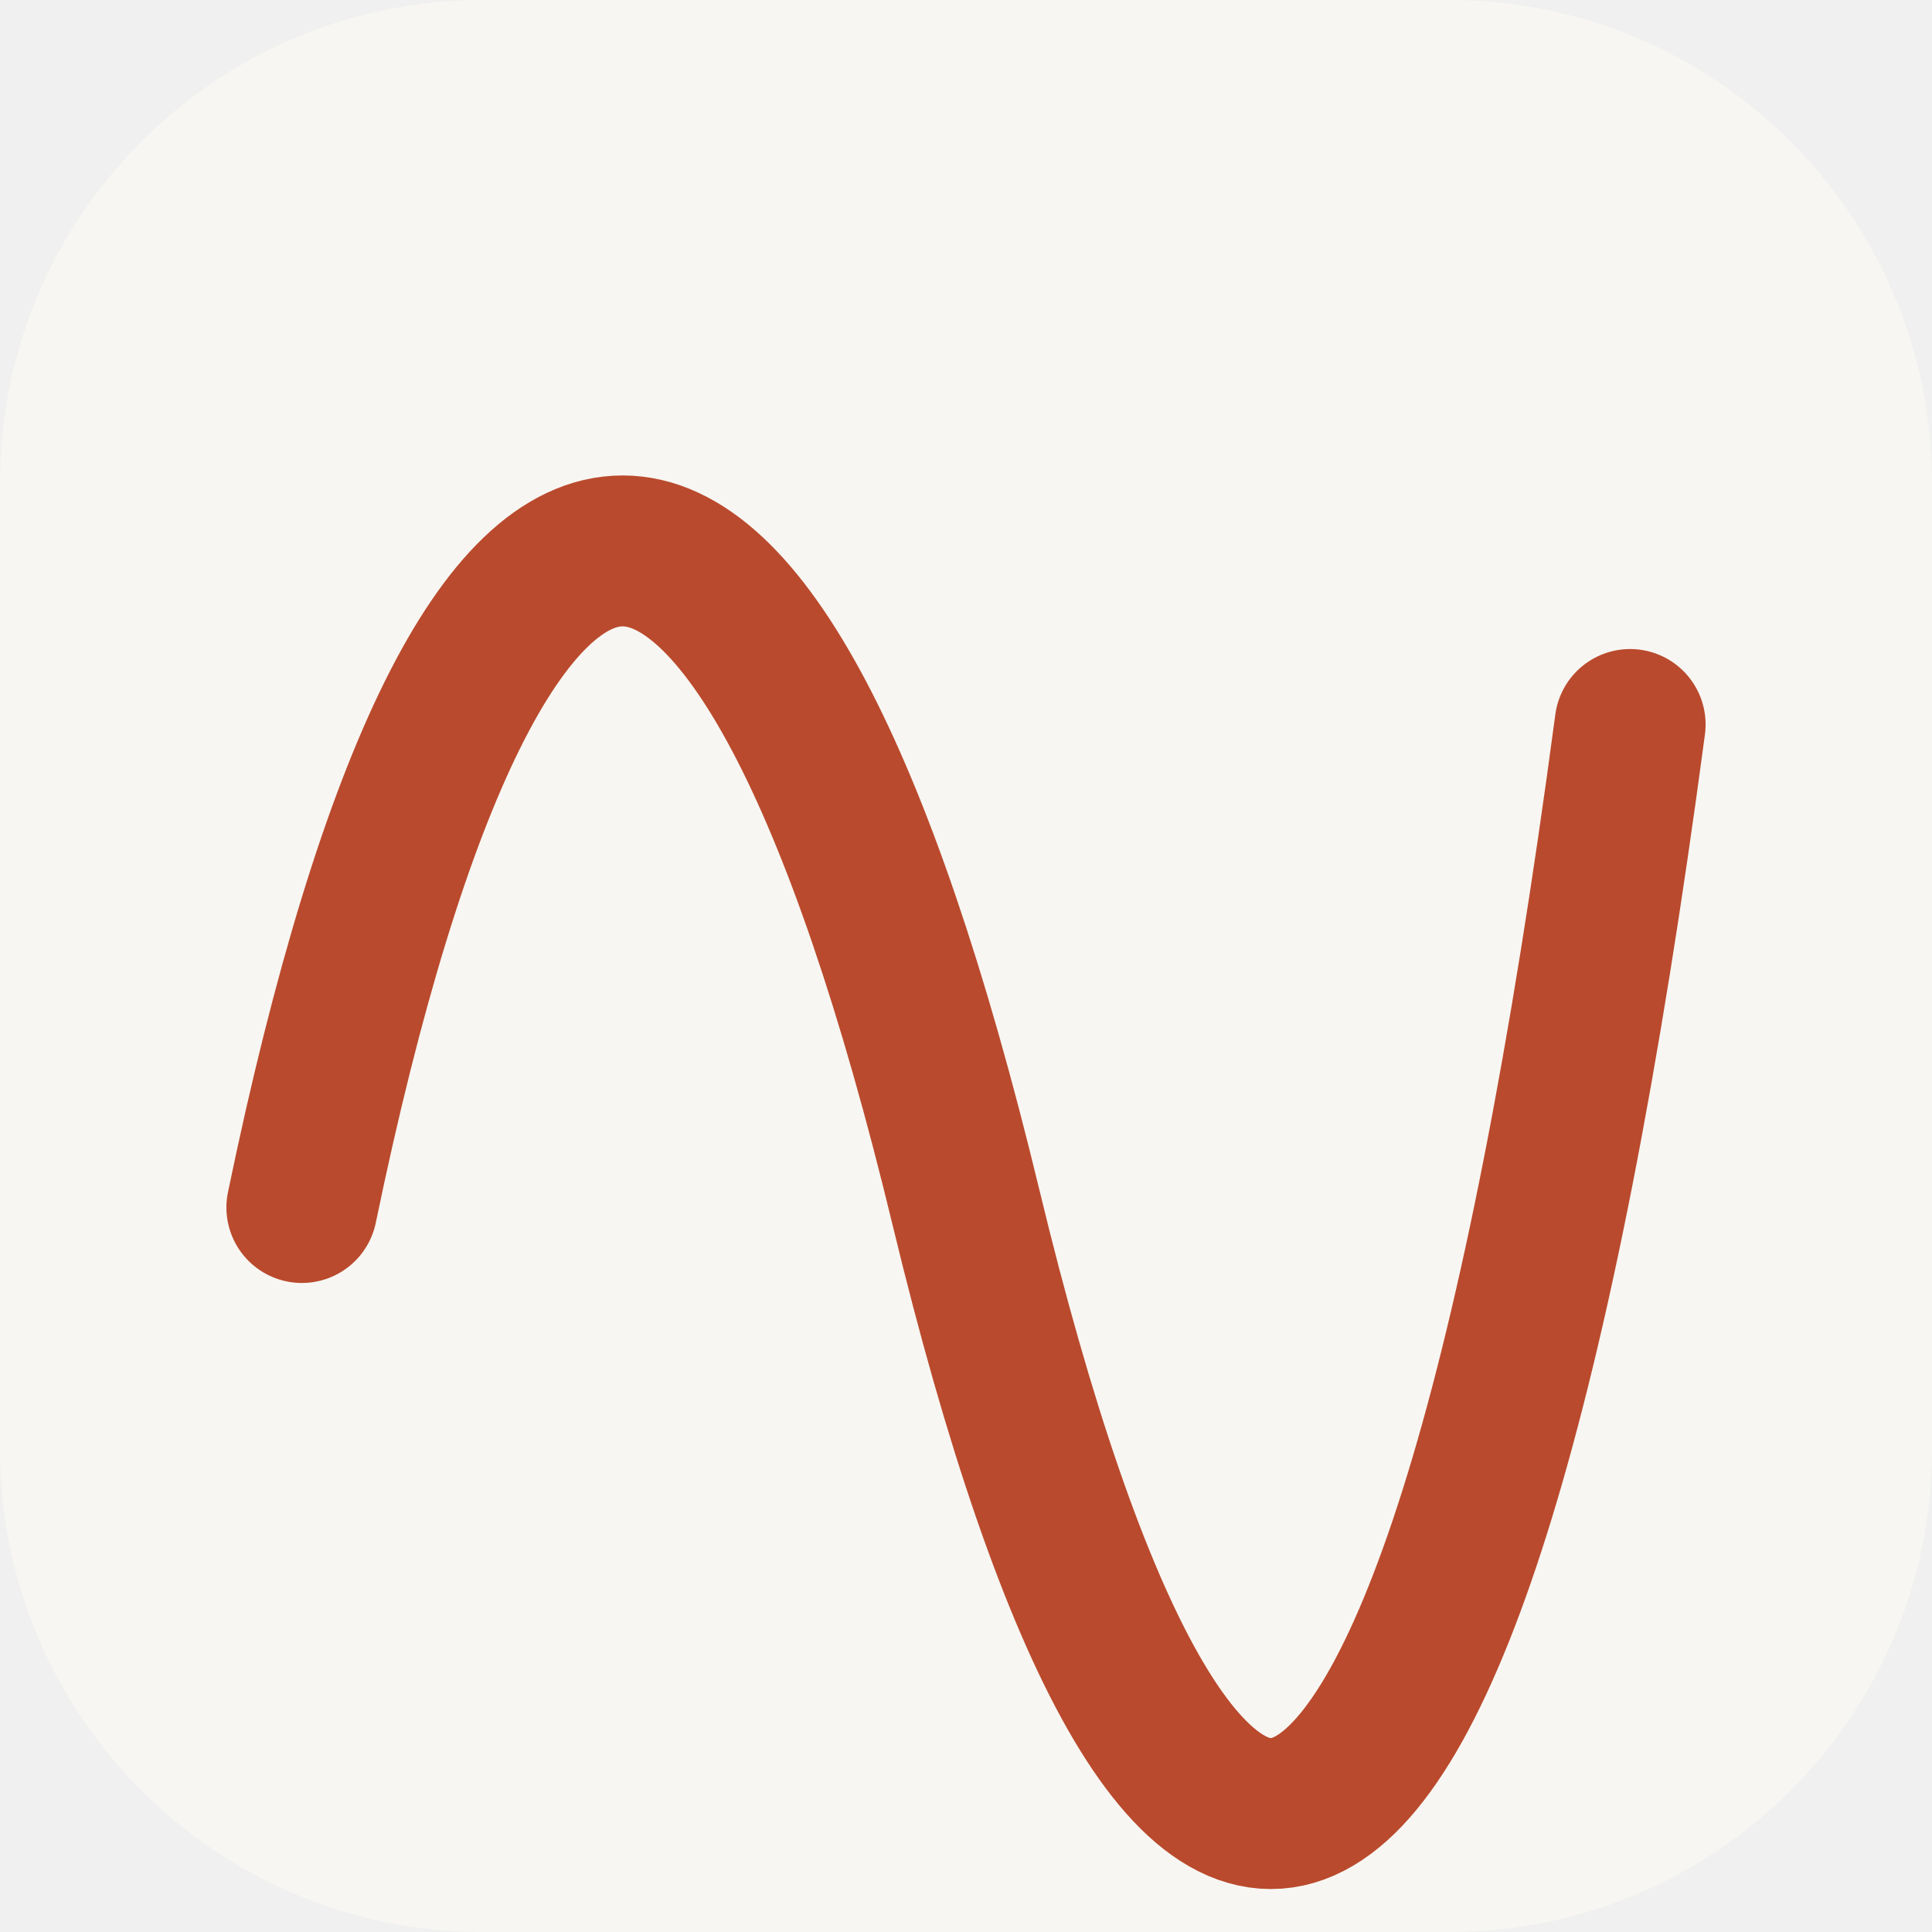
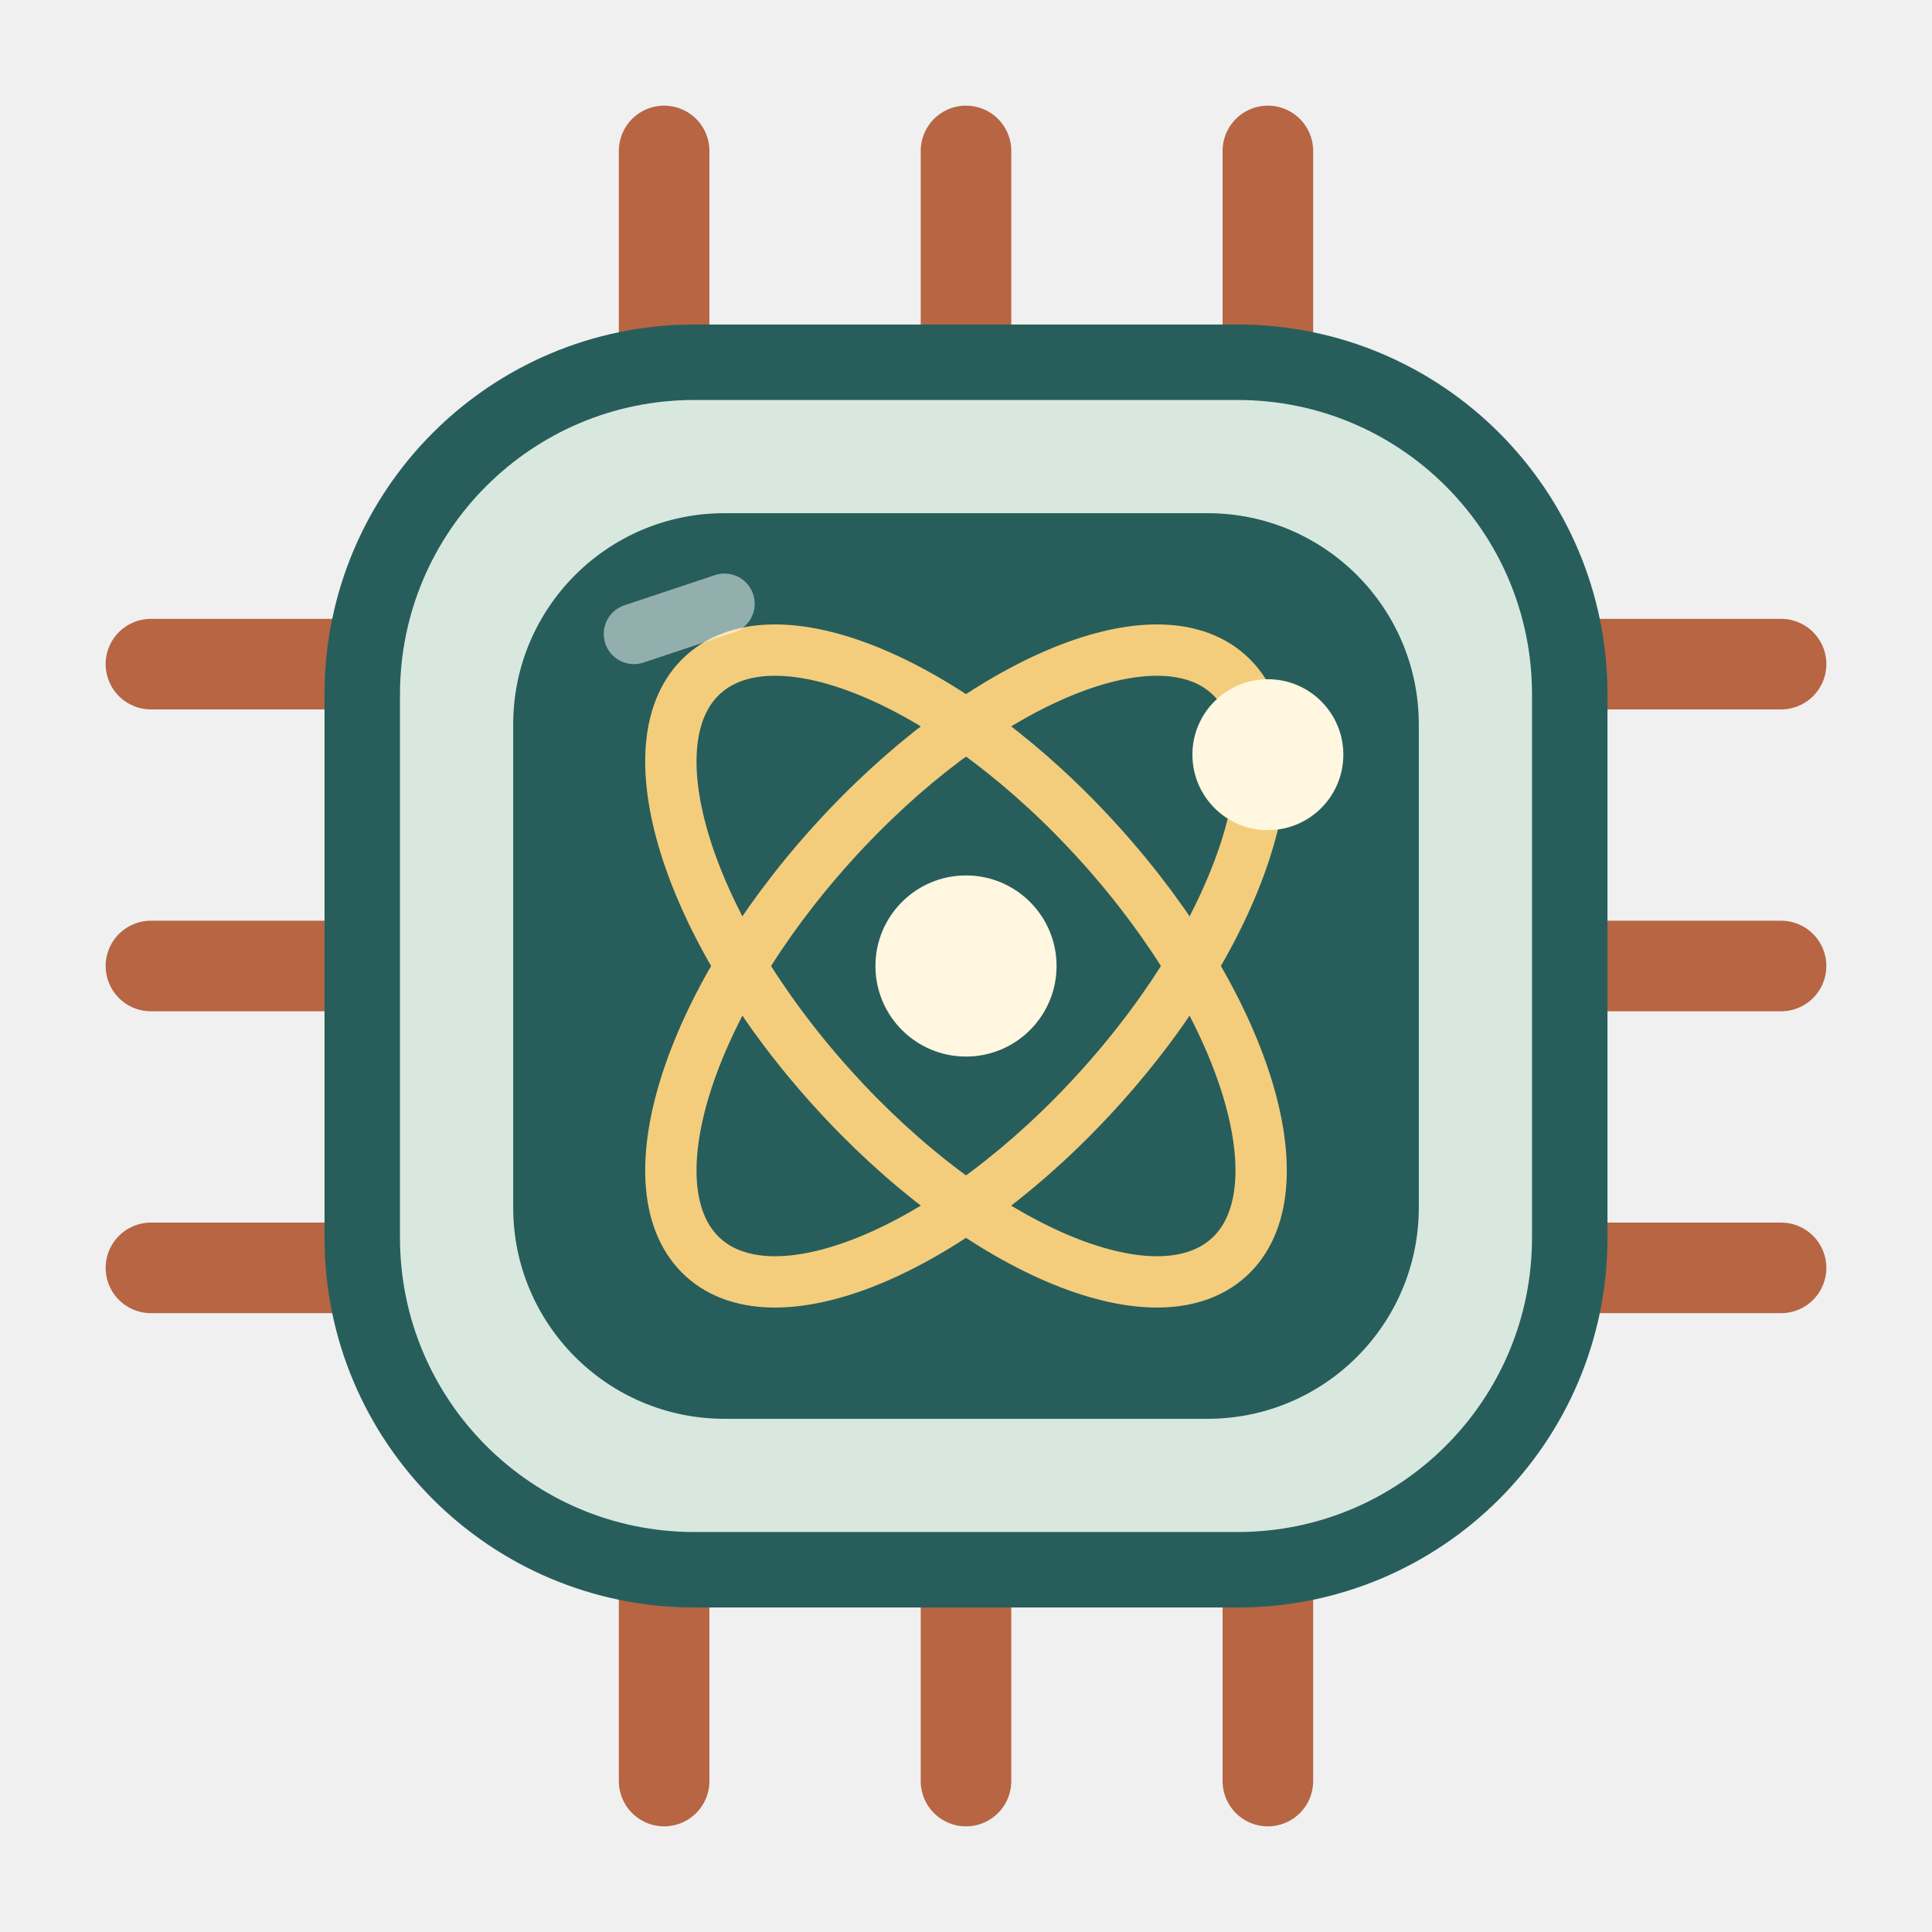
- <svg xmlns="http://www.w3.org/2000/svg" viewBox="0 0 64 64">
-   <rect width="64" height="64" rx="16" fill="#f7f6f2" />
-   <path d="M10 40c6-29 15-29 22 0s16 29 22-16" fill="none" stroke="#ba4a2d" stroke-width="5" stroke-linecap="round" />
+ <svg xmlns="http://www.w3.org/2000/svg" viewBox="0 0 64 64" fill="none">
+   <g stroke="#b76543" stroke-width="3" stroke-linecap="round">
+     <path d="M22 5v9m10-9v9m10-9v9M22 50v9m10-9v9m10-9v9M5 22h9m-9 10h9m-9 10h9m36-20h9m-9 10h9m-9 10h9" />
+   </g>
+   <rect x="12" y="12" width="40" height="40" rx="11" fill="#d8e8df" stroke="#275e5b" stroke-width="2.5" />
+   <rect x="17" y="17" width="30" height="30" rx="7" fill="#275e5b" />
+   <g stroke="#f4cd7c" stroke-width="1.7">
+     <ellipse cx="32" cy="32" rx="6" ry="13" transform="rotate(-42 32 32)" />
+     <ellipse cx="32" cy="32" rx="6" ry="13" transform="rotate(42 32 32)" />
+   </g>
+   <circle cx="32" cy="32" r="3" fill="#fff7df" />
+   <circle cx="42" cy="25" r="2.5" fill="#fff7df" />
+   <path d="m21 21 3-1" stroke="#fff" stroke-opacity=".5" stroke-width="2" stroke-linecap="round" />
</svg>
